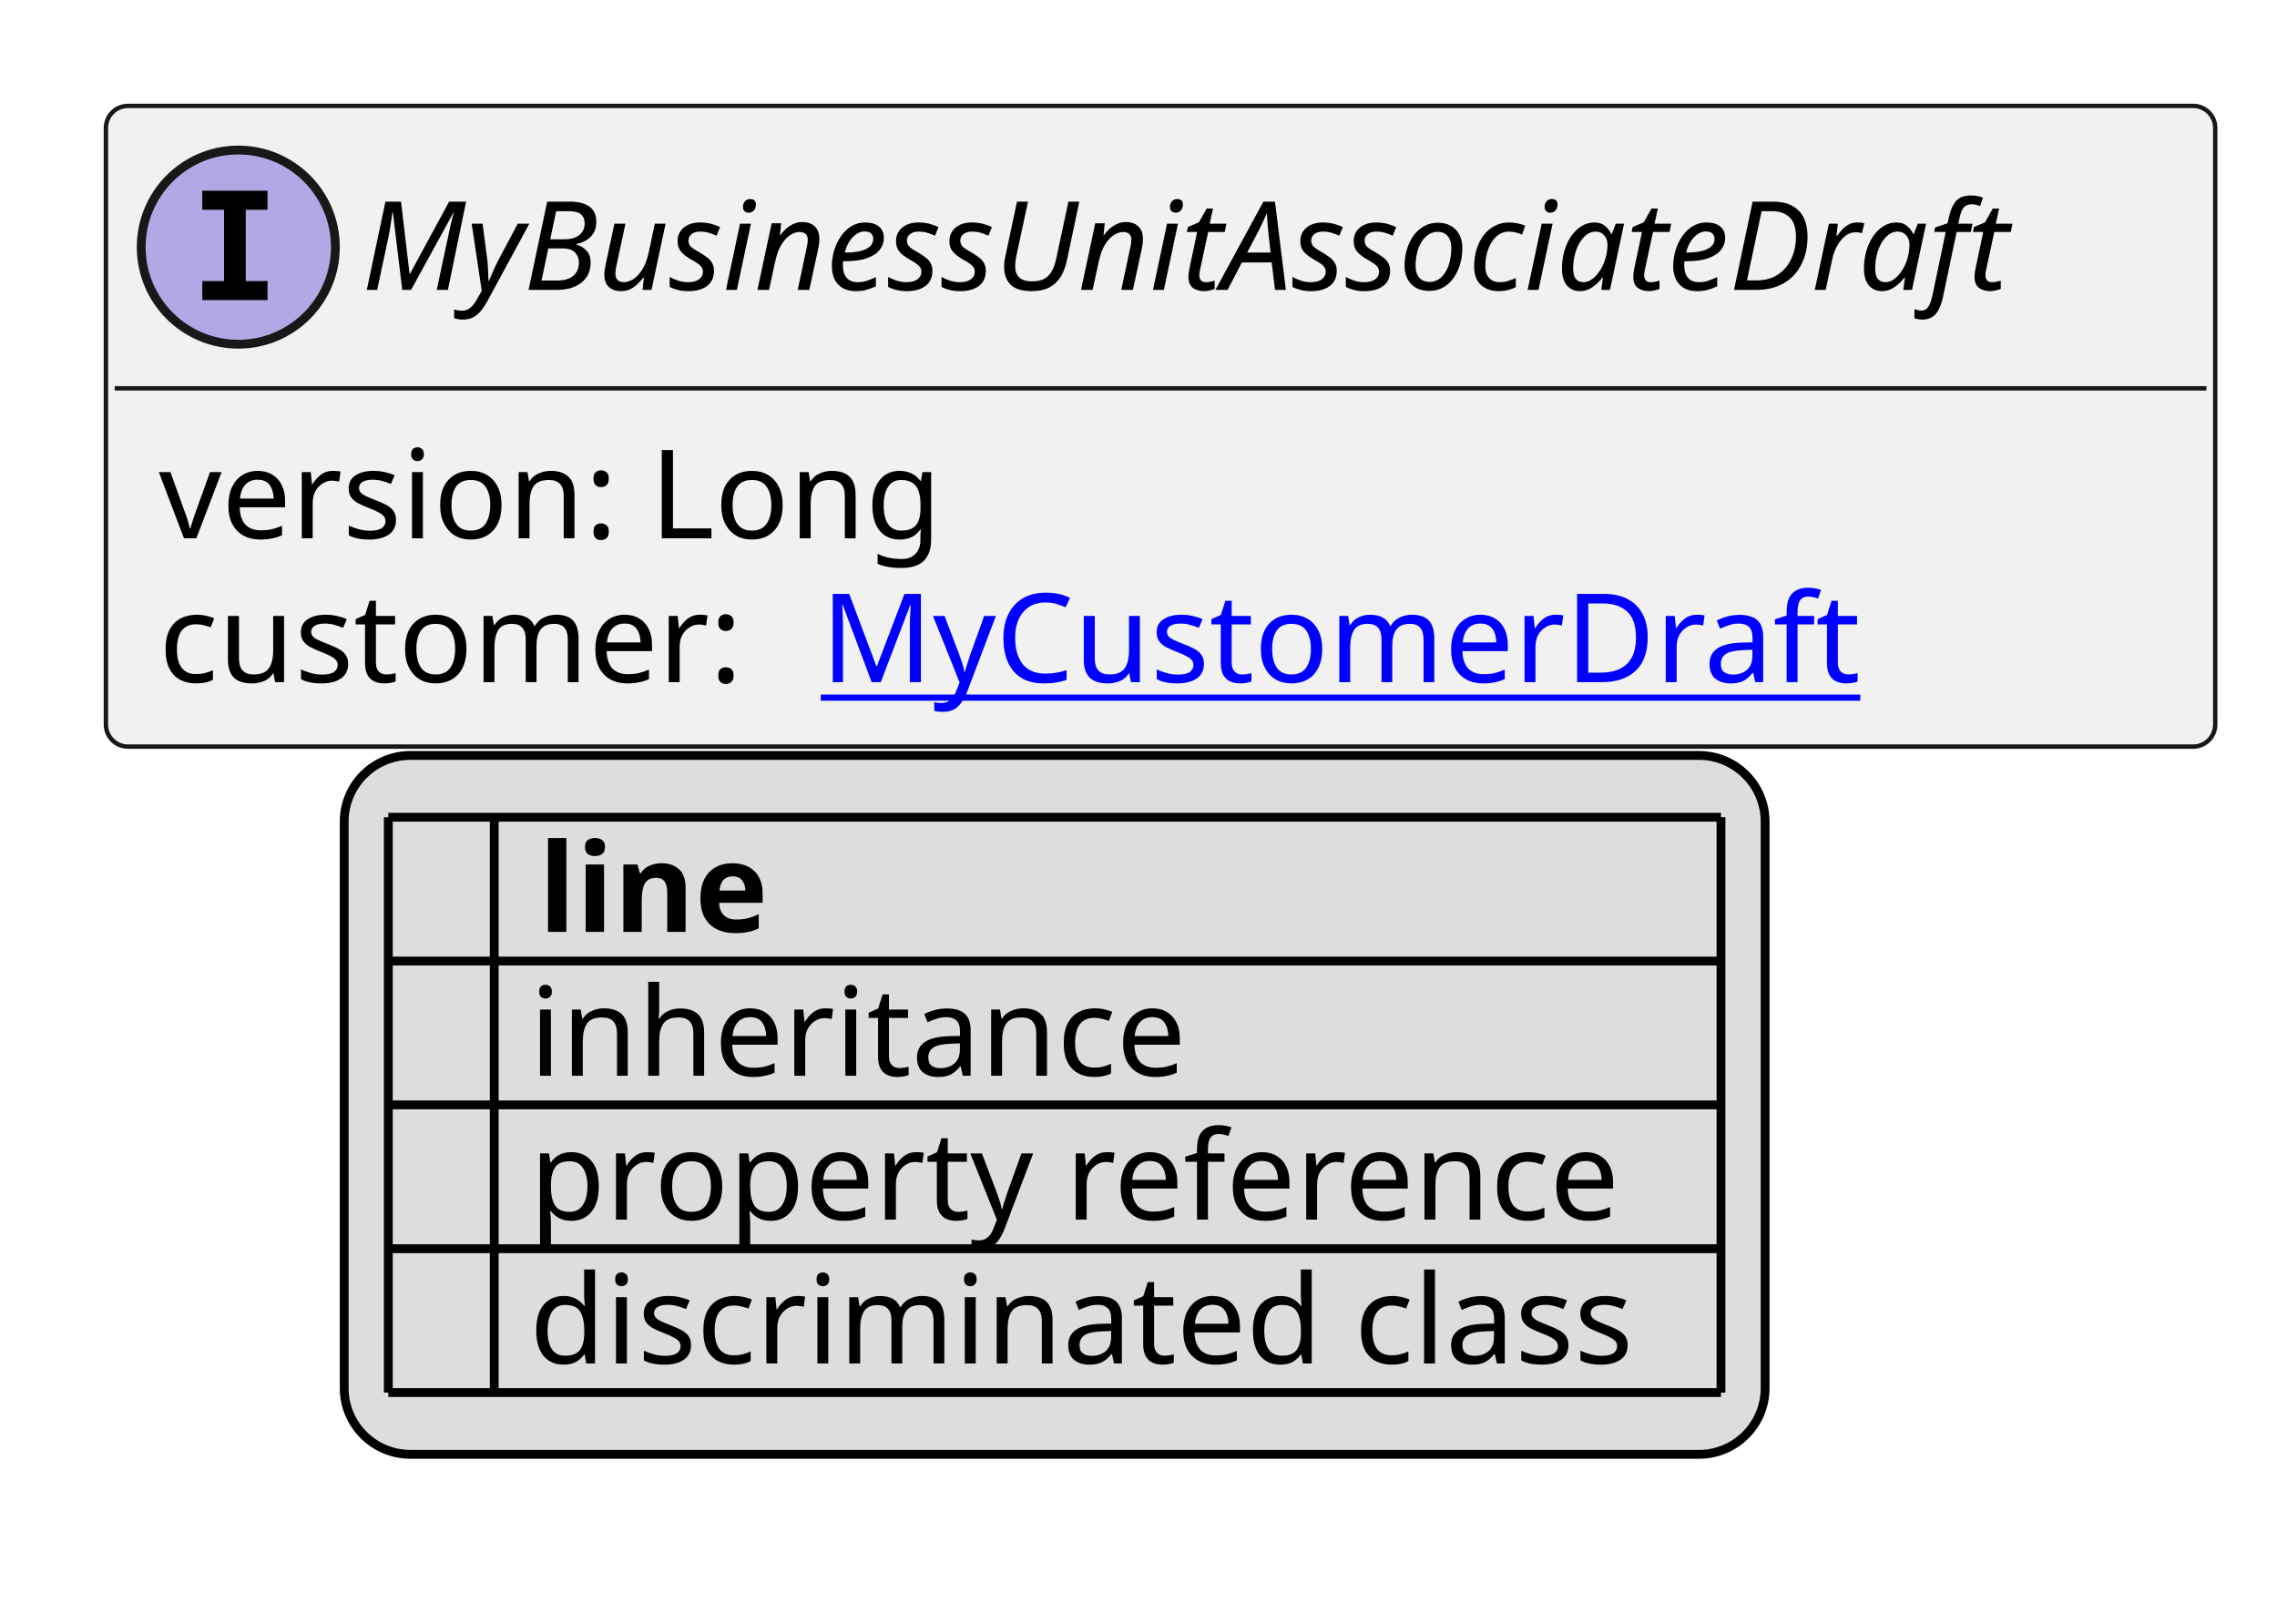
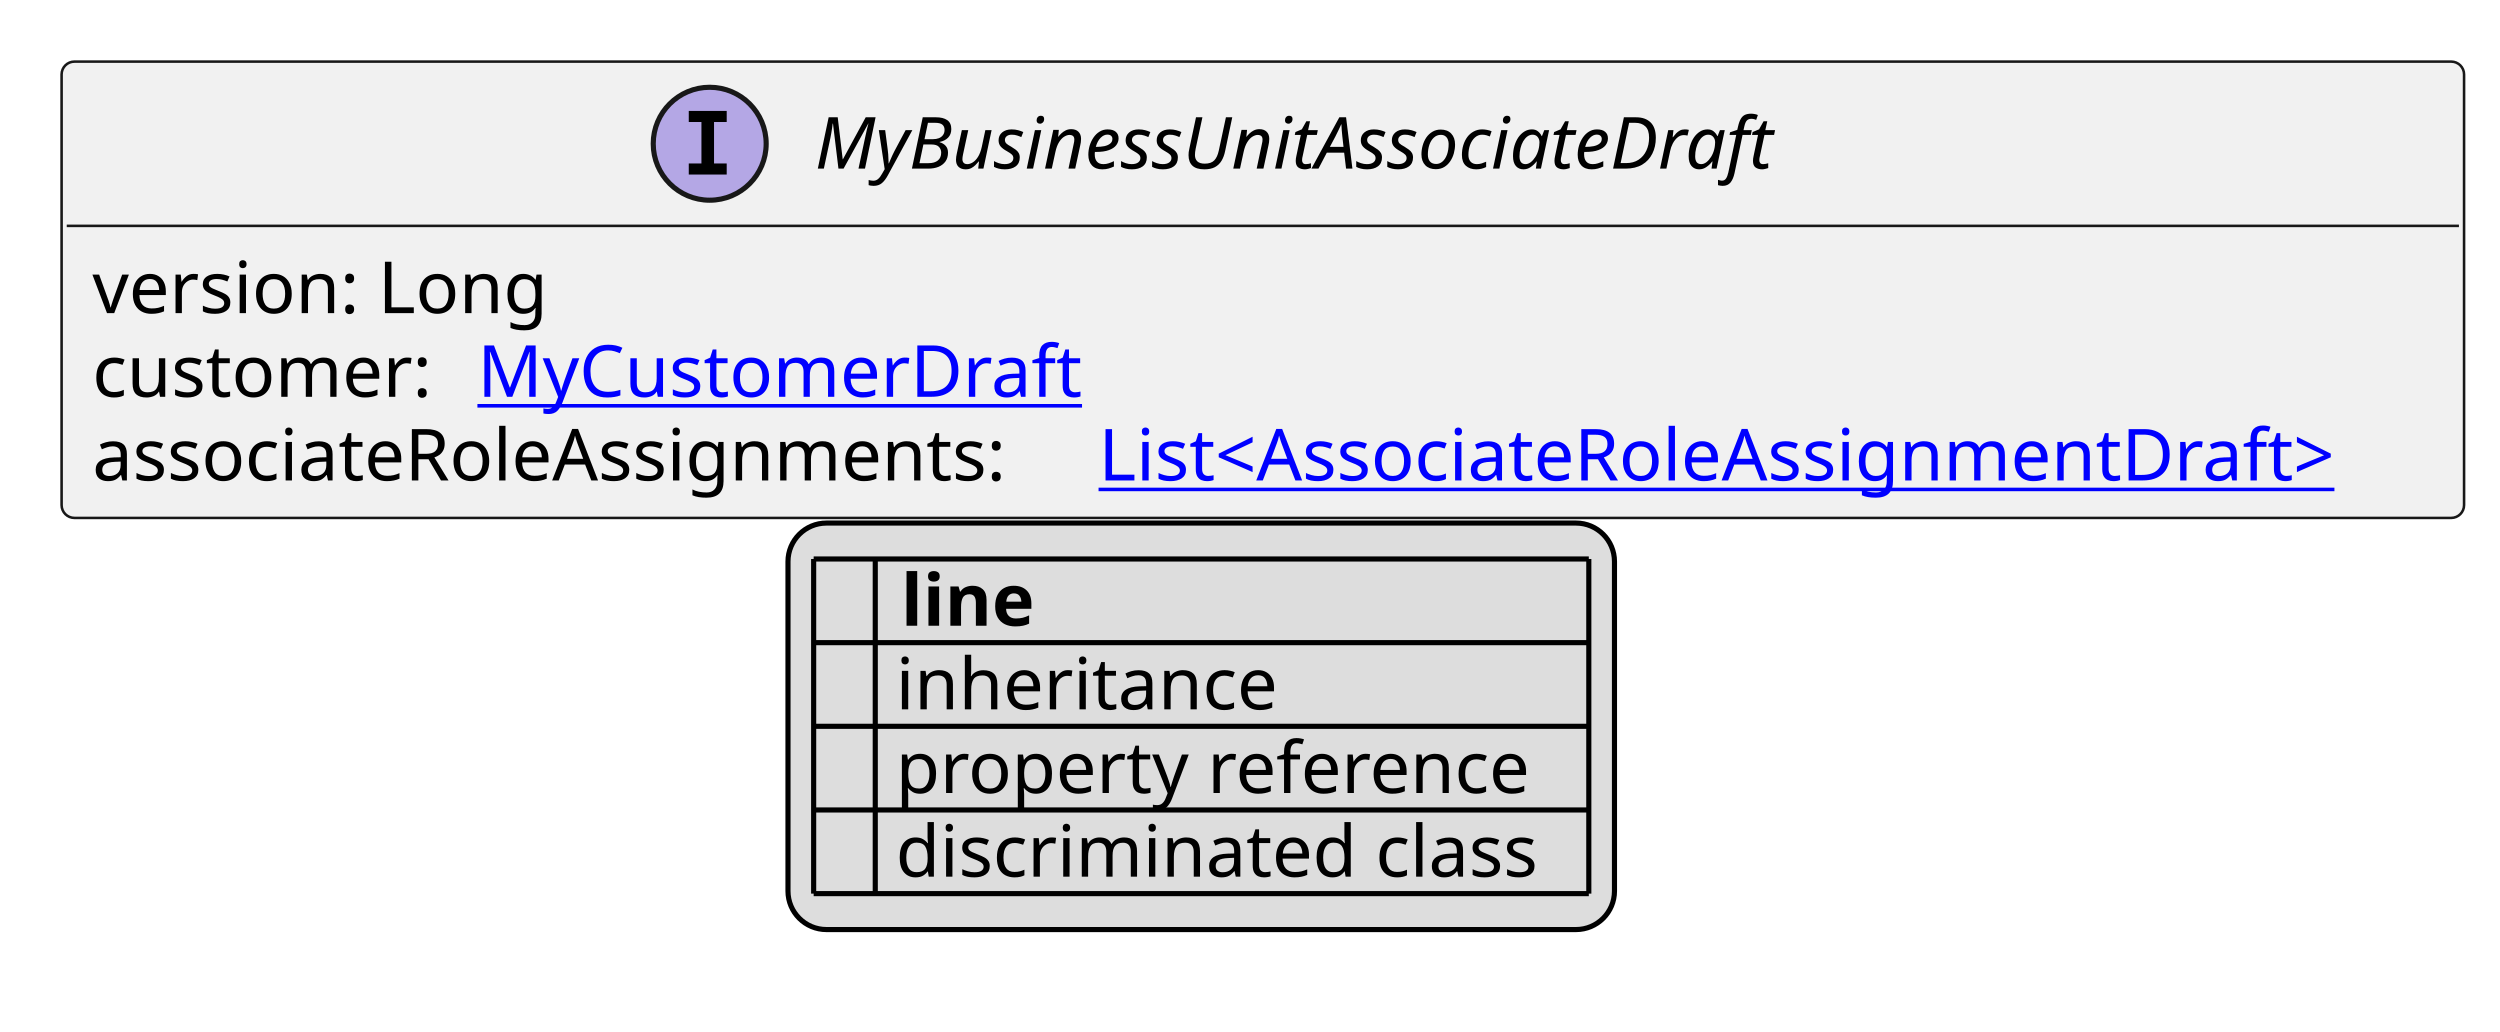
- <svg xmlns="http://www.w3.org/2000/svg" xmlns:xlink="http://www.w3.org/1999/xlink" contentStyleType="text/css" height="184px" preserveAspectRatio="none" style="width:258px;height:184px;background:#FFFFFF;" version="1.1" viewBox="0 0 258 184" width="258px" zoomAndPan="magnify">
+ <svg xmlns="http://www.w3.org/2000/svg" xmlns:xlink="http://www.w3.org/1999/xlink" contentStyleType="text/css" height="201px" preserveAspectRatio="none" style="width:487px;height:201px;background:#FFFFFF;" version="1.1" viewBox="0 0 487 201" width="487px" zoomAndPan="magnify">
  <defs>
-     <filter height="1" id="b31ej9379zqac0" width="1" x="0" y="0">
+     <filter height="1" id="b204vmcy64cg90" width="1" x="0" y="0">
      <feFlood flood-color="#000000" result="flood" />
      <feComposite in="SourceGraphic" in2="flood" operator="over" />
    </filter>
-     <filter height="1" id="b31ej9379zqac1" width="1" x="0" y="0">
+     <filter height="1" id="b204vmcy64cg91" width="1" x="0" y="0">
      <feFlood flood-color="#008000" result="flood" />
      <feComposite in="SourceGraphic" in2="flood" operator="over" />
    </filter>
-     <filter height="1" id="b31ej9379zqac2" width="1" x="0" y="0">
+     <filter height="1" id="b204vmcy64cg92" width="1" x="0" y="0">
      <feFlood flood-color="#0000FF" result="flood" />
      <feComposite in="SourceGraphic" in2="flood" operator="over" />
    </filter>
  </defs>
  <g>
    <a href="MyBusinessUnitAssociateDraft.svg" target="_top" title="MyBusinessUnitAssociateDraft.svg" xlink:actuate="onRequest" xlink:href="MyBusinessUnitAssociateDraft.svg" xlink:show="new" xlink:title="MyBusinessUnitAssociateDraft.svg" xlink:type="simple">
      <g id="elem_MyBusinessUnitAssociateDraft">
-         <rect codeLine="10" fill="#F1F1F1" height="72.594" id="MyBusinessUnitAssociateDraft" rx="2.5" ry="2.5" style="stroke:#181818;stroke-width:0.5;" width="239" x="12" y="12" />
-         <ellipse cx="27" cy="28" fill="#B4A7E5" rx="11" ry="11" style="stroke:#181818;stroke-width:1.0;" />
-         <path d="M22.922,23.766 L22.922,21.609 L30.312,21.609 L30.312,23.766 L27.844,23.766 L27.844,31.844 L30.312,31.844 L30.312,34 L22.922,34 L22.922,31.844 L25.391,31.844 L25.391,23.766 L22.922,23.766 Z " fill="#000000" />
-         <text fill="#000000" font-family="sans-serif" font-size="14" font-style="italic" lengthAdjust="spacing" textLength="207" x="41" y="32.847">MyBusinessUnitAssociateDraft</text>
-         <line style="stroke:#181818;stroke-width:0.5;" x1="13" x2="250" y1="44" y2="44" />
+         <rect codeLine="10" fill="#F1F1F1" height="88.891" id="MyBusinessUnitAssociateDraft" rx="2.5" ry="2.5" style="stroke:#181818;stroke-width:0.5;" width="468" x="12" y="12" />
+         <ellipse cx="138.25" cy="28" fill="#B4A7E5" rx="11" ry="11" style="stroke:#181818;stroke-width:1.0;" />
+         <path d="M134.172,23.766 L134.172,21.609 L141.562,21.609 L141.562,23.766 L139.094,23.766 L139.094,31.844 L141.562,31.844 L141.562,34 L134.172,34 L134.172,31.844 L136.641,31.844 L136.641,23.766 L134.172,23.766 Z " fill="#000000" />
+         <text fill="#000000" font-family="sans-serif" font-size="14" font-style="italic" lengthAdjust="spacing" textLength="207" x="158.75" y="32.847">MyBusinessUnitAssociateDraft</text>
+         <line style="stroke:#181818;stroke-width:0.5;" x1="13" x2="479" y1="44" y2="44" />
        <text fill="#000000" font-family="sans-serif" font-size="14" lengthAdjust="spacing" textLength="93" x="18" y="60.995">version: Long</text>
        <text fill="#000000" font-family="sans-serif" font-size="14" lengthAdjust="spacing" textLength="71" x="18" y="77.292">customer:</text>
        <a href="MyCustomerDraft.svg" target="_top" title="MyCustomerDraft.svg" xlink:actuate="onRequest" xlink:href="MyCustomerDraft.svg" xlink:show="new" xlink:title="MyCustomerDraft.svg" xlink:type="simple">
          <text fill="#0000FF" font-family="sans-serif" font-size="14" lengthAdjust="spacing" text-decoration="underline" textLength="120" x="93" y="77.292">MyCustomerDraft</text>
        </a>
+         <text fill="#000000" font-family="sans-serif" font-size="14" lengthAdjust="spacing" textLength="192" x="18" y="93.589">associateRoleAssignments:</text>
+         <a href="AssociateRoleAssignmentDraft.svg" target="_top" title="AssociateRoleAssignmentDraft.svg" xlink:actuate="onRequest" xlink:href="AssociateRoleAssignmentDraft.svg" xlink:show="new" xlink:title="AssociateRoleAssignmentDraft.svg" xlink:type="simple">
+           <text fill="#0000FF" font-family="sans-serif" font-size="14" lengthAdjust="spacing" text-decoration="underline" textLength="260" x="214" y="93.589">List&lt;AssociateRoleAssignmentDraft&gt;</text>
+         </a>
      </g>
    </a>
-     <rect fill="#DDDDDD" height="79.188" id="_legend" rx="7.5" ry="7.5" style="stroke:#000000;stroke-width:1.0;" width="161" x="39" y="85.594" />
-     <text fill="#000000" font-family="sans-serif" font-size="14" font-weight="bold" lengthAdjust="spacing" textLength="5" x="44" y="105.589"> </text>
-     <text fill="#000000" font-family="sans-serif" font-size="14" font-weight="bold" lengthAdjust="spacing" textLength="28" x="61" y="105.589">line</text>
-     <text fill="#000000" filter="url(#b31ej9379zqac0)" font-family="sans-serif" font-size="14" lengthAdjust="spacing" textLength="12" x="44" y="121.886">   </text>
-     <text fill="#000000" font-family="sans-serif" font-size="14" lengthAdjust="spacing" textLength="77" x="60" y="121.886">inheritance</text>
-     <text fill="#000000" filter="url(#b31ej9379zqac1)" font-family="sans-serif" font-size="14" lengthAdjust="spacing" textLength="12" x="44" y="138.183">   </text>
-     <text fill="#000000" font-family="sans-serif" font-size="14" lengthAdjust="spacing" textLength="129" x="60" y="138.183">property reference</text>
-     <text fill="#000000" filter="url(#b31ej9379zqac2)" font-family="sans-serif" font-size="14" lengthAdjust="spacing" textLength="12" x="44" y="154.48">   </text>
-     <text fill="#000000" font-family="sans-serif" font-size="14" lengthAdjust="spacing" textLength="131" x="60" y="154.48">discriminated class</text>
-     <line style="stroke:#000000;stroke-width:1.0;" x1="44" x2="195" y1="92.594" y2="92.594" />
-     <line style="stroke:#000000;stroke-width:1.0;" x1="44" x2="195" y1="108.891" y2="108.891" />
-     <line style="stroke:#000000;stroke-width:1.0;" x1="44" x2="195" y1="125.188" y2="125.188" />
-     <line style="stroke:#000000;stroke-width:1.0;" x1="44" x2="195" y1="141.484" y2="141.484" />
-     <line style="stroke:#000000;stroke-width:1.0;" x1="44" x2="195" y1="157.781" y2="157.781" />
-     <line style="stroke:#000000;stroke-width:1.0;" x1="44" x2="44" y1="92.594" y2="157.781" />
-     <line style="stroke:#000000;stroke-width:1.0;" x1="56" x2="56" y1="92.594" y2="157.781" />
-     <line style="stroke:#000000;stroke-width:1.0;" x1="195" x2="195" y1="92.594" y2="157.781" />
+     <rect fill="#DDDDDD" height="79.188" id="_legend" rx="7.5" ry="7.5" style="stroke:#000000;stroke-width:1.0;" width="161" x="153.5" y="101.891" />
+     <text fill="#000000" font-family="sans-serif" font-size="14" font-weight="bold" lengthAdjust="spacing" textLength="5" x="158.5" y="121.886"> </text>
+     <text fill="#000000" font-family="sans-serif" font-size="14" font-weight="bold" lengthAdjust="spacing" textLength="28" x="175.5" y="121.886">line</text>
+     <text fill="#000000" filter="url(#b204vmcy64cg90)" font-family="sans-serif" font-size="14" lengthAdjust="spacing" textLength="12" x="158.5" y="138.183">   </text>
+     <text fill="#000000" font-family="sans-serif" font-size="14" lengthAdjust="spacing" textLength="77" x="174.5" y="138.183">inheritance</text>
+     <text fill="#000000" filter="url(#b204vmcy64cg91)" font-family="sans-serif" font-size="14" lengthAdjust="spacing" textLength="12" x="158.5" y="154.48">   </text>
+     <text fill="#000000" font-family="sans-serif" font-size="14" lengthAdjust="spacing" textLength="129" x="174.5" y="154.48">property reference</text>
+     <text fill="#000000" filter="url(#b204vmcy64cg92)" font-family="sans-serif" font-size="14" lengthAdjust="spacing" textLength="12" x="158.5" y="170.776">   </text>
+     <text fill="#000000" font-family="sans-serif" font-size="14" lengthAdjust="spacing" textLength="131" x="174.5" y="170.776">discriminated class</text>
+     <line style="stroke:#000000;stroke-width:1.0;" x1="158.5" x2="309.5" y1="108.891" y2="108.891" />
+     <line style="stroke:#000000;stroke-width:1.0;" x1="158.5" x2="309.5" y1="125.188" y2="125.188" />
+     <line style="stroke:#000000;stroke-width:1.0;" x1="158.5" x2="309.5" y1="141.484" y2="141.484" />
+     <line style="stroke:#000000;stroke-width:1.0;" x1="158.5" x2="309.5" y1="157.781" y2="157.781" />
+     <line style="stroke:#000000;stroke-width:1.0;" x1="158.5" x2="309.5" y1="174.078" y2="174.078" />
+     <line style="stroke:#000000;stroke-width:1.0;" x1="158.5" x2="158.5" y1="108.891" y2="174.078" />
+     <line style="stroke:#000000;stroke-width:1.0;" x1="170.5" x2="170.5" y1="108.891" y2="174.078" />
+     <line style="stroke:#000000;stroke-width:1.0;" x1="309.5" x2="309.5" y1="108.891" y2="174.078" />
  </g>
</svg>
